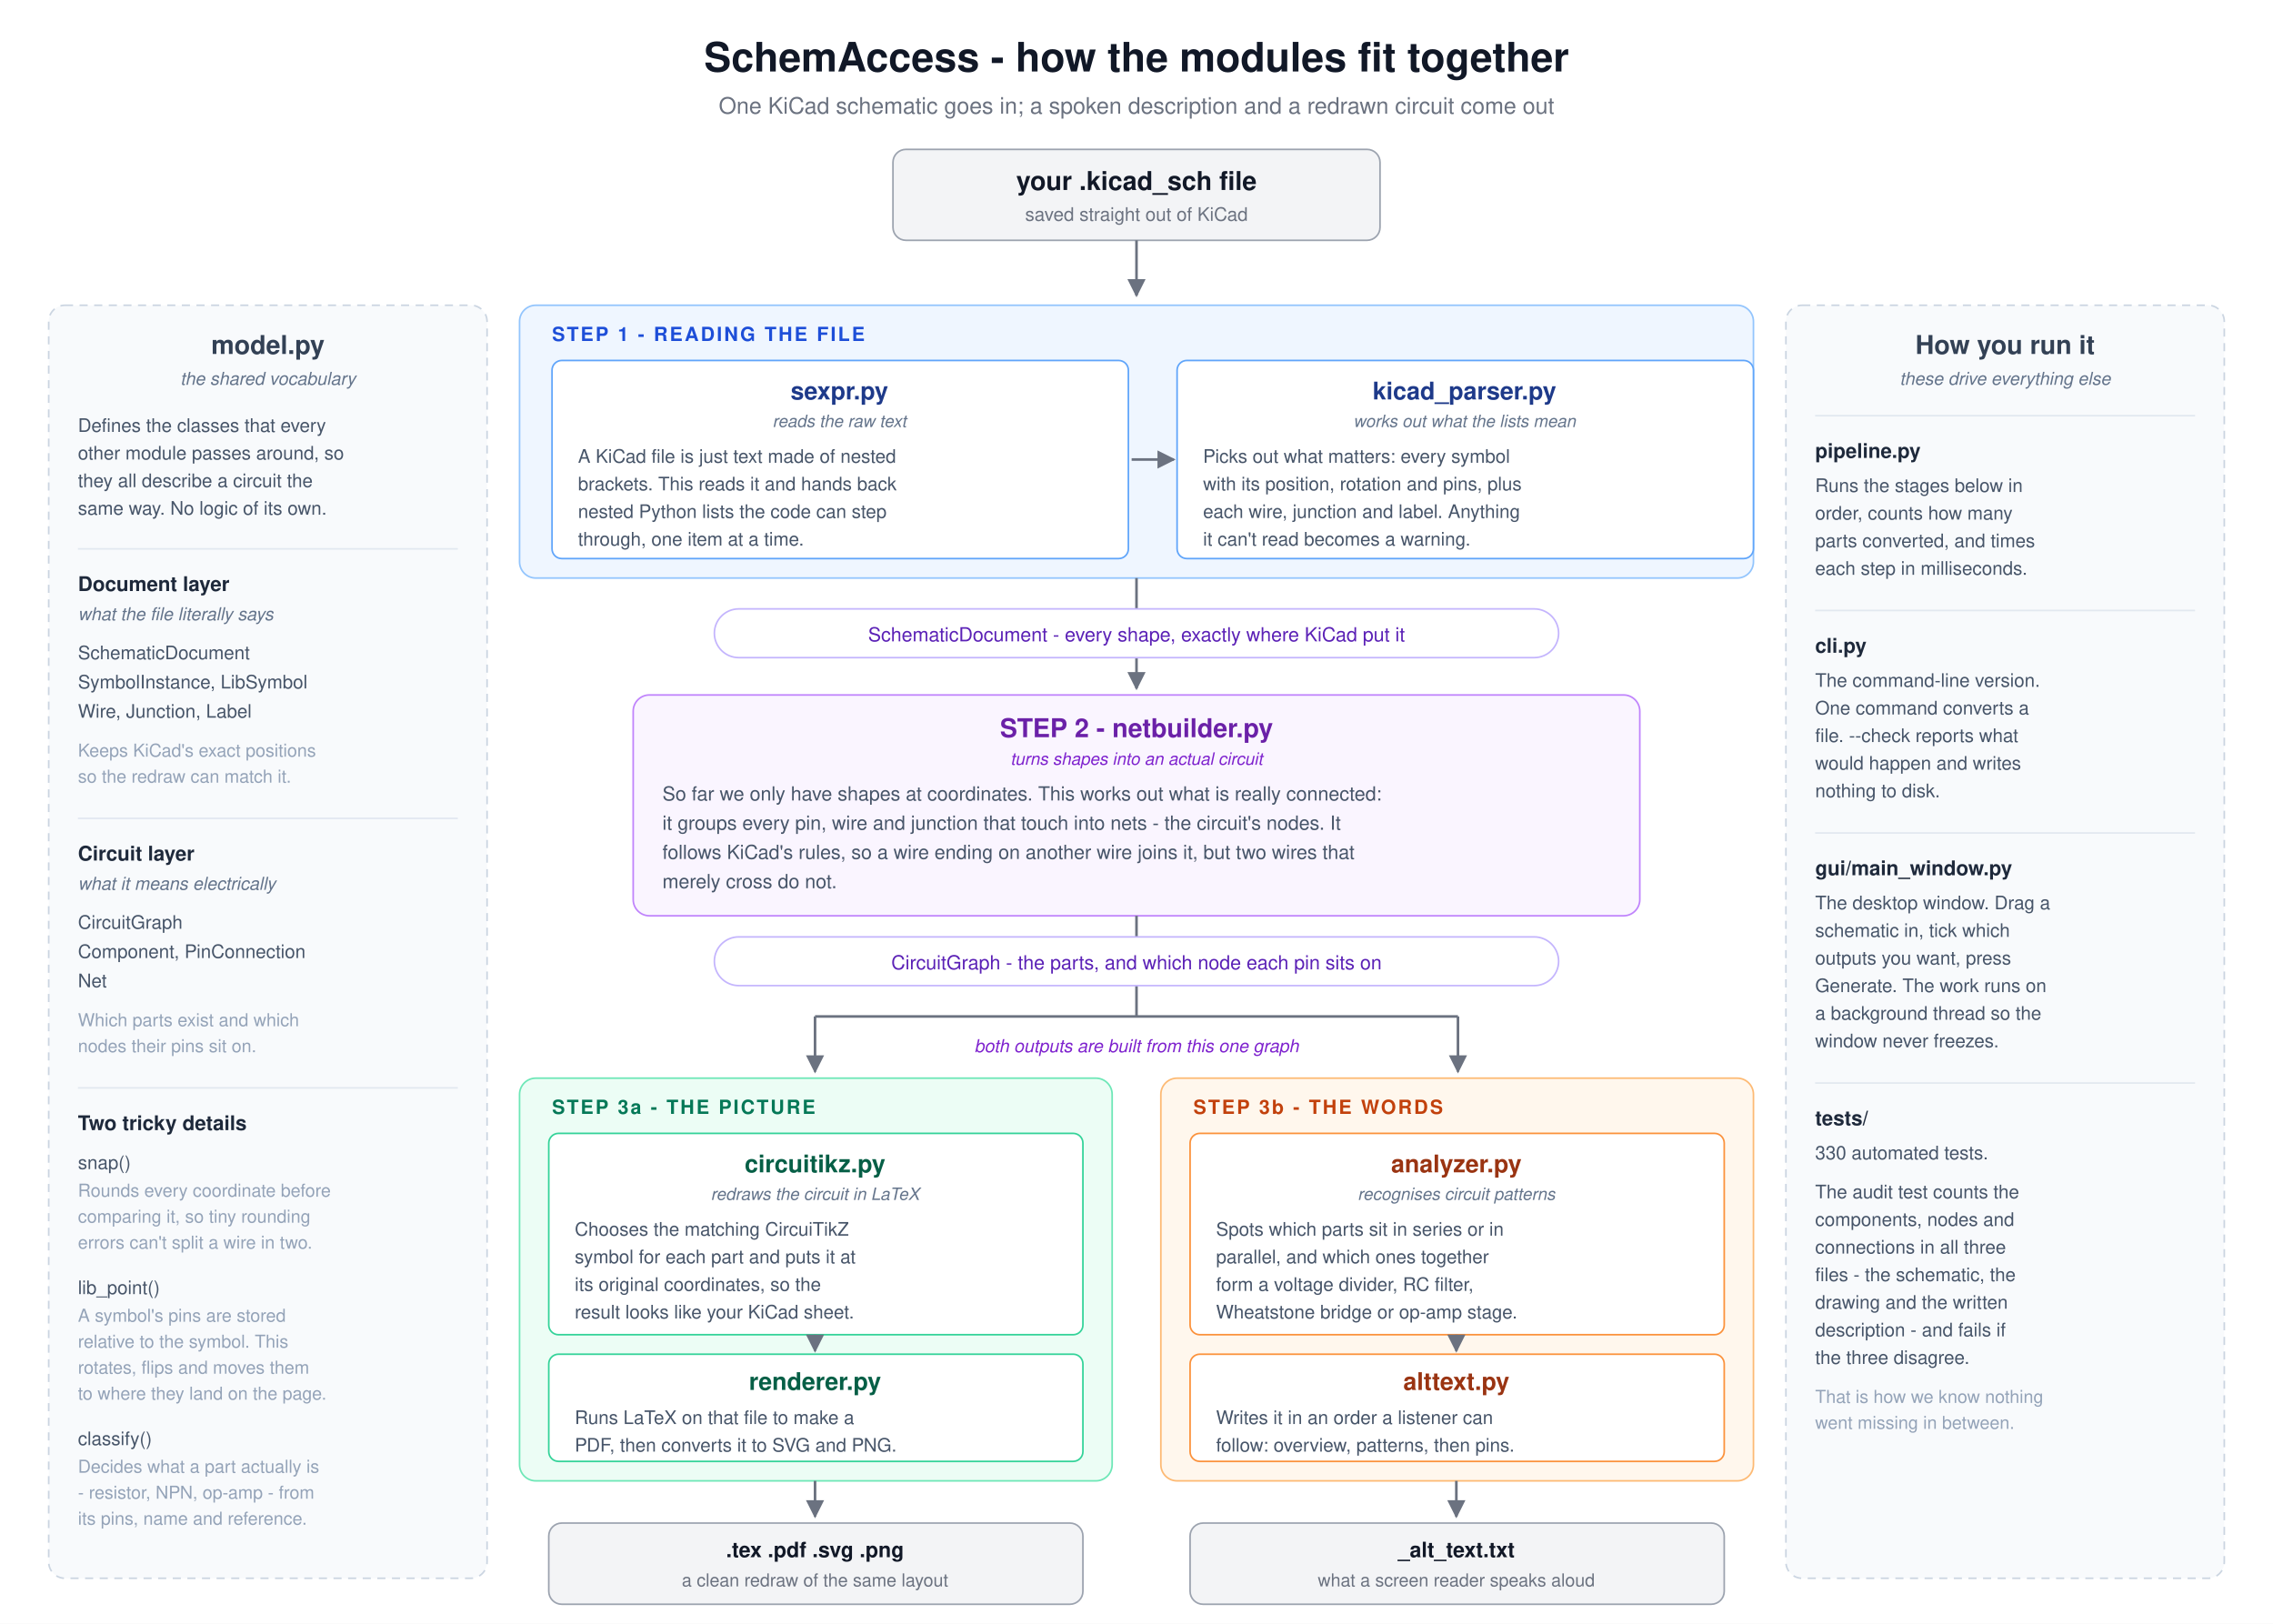
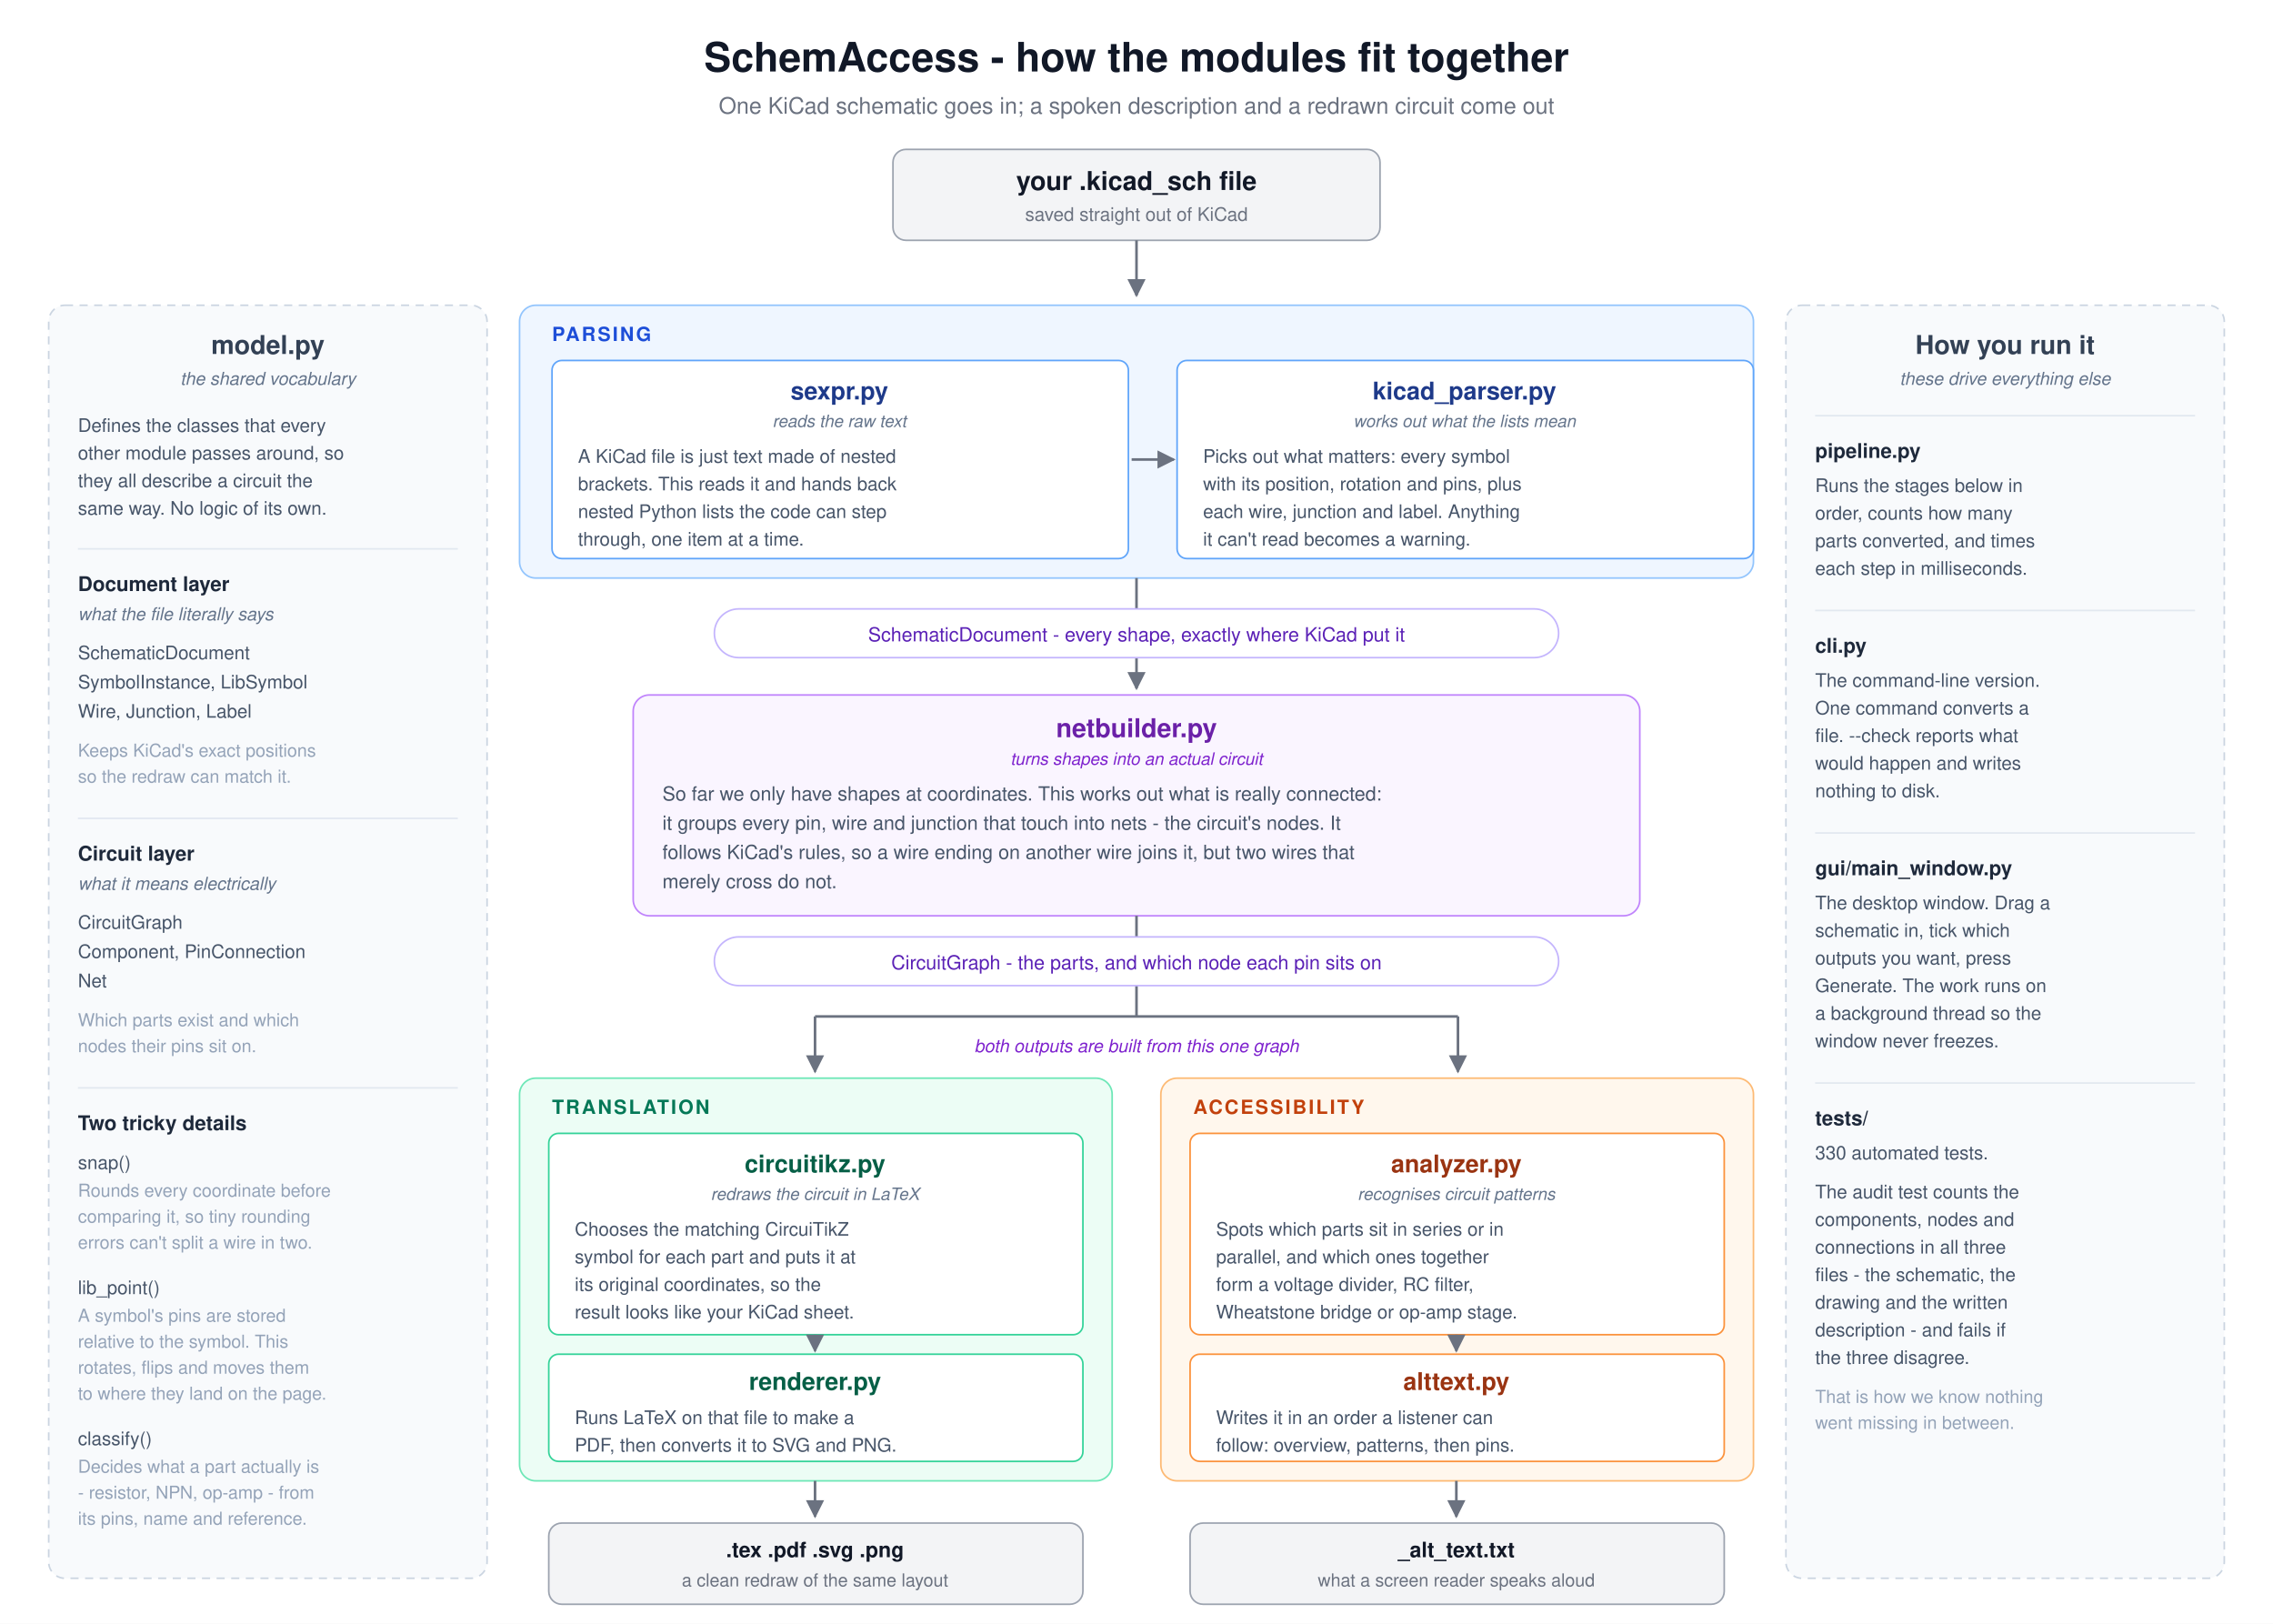
<svg xmlns="http://www.w3.org/2000/svg" viewBox="0 0 1400 1000" width="1400" height="1000" font-family="'Segoe UI',Helvetica,Arial,sans-serif">
  <defs>
    <marker id="arrow" viewBox="0 0 10 10" refX="9" refY="5" markerWidth="7" markerHeight="7" orient="auto-start-reverse">
      <path d="M 0 0 L 10 5 L 0 10 z" fill="#6b7280" />
    </marker>
  </defs>
  <rect width="1400" height="1000" fill="#ffffff" />
  <text x="700" y="44" text-anchor="middle" font-size="25" font-weight="600" fill="#111827">SchemAccess - how the modules fit together</text>
  <text x="700" y="70" text-anchor="middle" font-size="14" fill="#6b7280">
    One KiCad schematic goes in; a spoken description and a redrawn circuit come out
  </text>
  <rect x="30" y="188" width="270" height="784" rx="10" fill="#f8fafc" stroke="#cbd5e1" stroke-dasharray="5 4" />
  <text x="165" y="218" text-anchor="middle" font-size="16" font-weight="600" fill="#334155">model.py</text>
  <text x="165" y="237" text-anchor="middle" font-size="11" fill="#64748b" font-style="italic">the shared vocabulary</text>
  <text x="48" y="266" font-size="11.5" fill="#475569">Defines the classes that every</text>
  <text x="48" y="283" font-size="11.5" fill="#475569">other module passes around, so</text>
  <text x="48" y="300" font-size="11.5" fill="#475569">they all describe a circuit the</text>
  <text x="48" y="317" font-size="11.5" fill="#475569">same way. No logic of its own.</text>
  <line x1="48" y1="338" x2="282" y2="338" stroke="#e2e8f0" />
  <text x="48" y="364" font-size="12.5" font-weight="600" fill="#1e293b">Document layer</text>
  <text x="48" y="382" font-size="11" fill="#64748b" font-style="italic">
    what the file literally says</text>
  <text x="48" y="406" font-size="11.5" fill="#475569">SchematicDocument</text>
  <text x="48" y="424" font-size="11.5" fill="#475569">SymbolInstance, LibSymbol</text>
  <text x="48" y="442" font-size="11.5" fill="#475569">Wire, Junction, Label</text>
  <text x="48" y="466" font-size="11" fill="#94a3b8">Keeps KiCad's exact positions</text>
  <text x="48" y="482" font-size="11" fill="#94a3b8">so the redraw can match it.</text>
  <line x1="48" y1="504" x2="282" y2="504" stroke="#e2e8f0" />
  <text x="48" y="530" font-size="12.5" font-weight="600" fill="#1e293b">Circuit layer</text>
  <text x="48" y="548" font-size="11" fill="#64748b" font-style="italic">
    what it means electrically</text>
  <text x="48" y="572" font-size="11.5" fill="#475569">CircuitGraph</text>
  <text x="48" y="590" font-size="11.5" fill="#475569">Component, PinConnection</text>
  <text x="48" y="608" font-size="11.5" fill="#475569">Net</text>
  <text x="48" y="632" font-size="11" fill="#94a3b8">Which parts exist and which</text>
  <text x="48" y="648" font-size="11" fill="#94a3b8">nodes their pins sit on.</text>
  <line x1="48" y1="670" x2="282" y2="670" stroke="#e2e8f0" />
  <text x="48" y="696" font-size="12.5" font-weight="600" fill="#1e293b">Two tricky details</text>
  <text x="48" y="720" font-size="11.5" fill="#475569">snap()</text>
  <text x="48" y="737" font-size="11" fill="#94a3b8">Rounds every coordinate before</text>
  <text x="48" y="753" font-size="11" fill="#94a3b8">comparing it, so tiny rounding</text>
  <text x="48" y="769" font-size="11" fill="#94a3b8">errors can't split a wire in two.</text>
  <text x="48" y="797" font-size="11.5" fill="#475569">lib_point()</text>
  <text x="48" y="814" font-size="11" fill="#94a3b8">A symbol's pins are stored</text>
  <text x="48" y="830" font-size="11" fill="#94a3b8">relative to the symbol. This</text>
  <text x="48" y="846" font-size="11" fill="#94a3b8">rotates, flips and moves them</text>
  <text x="48" y="862" font-size="11" fill="#94a3b8">to where they land on the page.</text>
  <text x="48" y="890" font-size="11.5" fill="#475569">classify()</text>
  <text x="48" y="907" font-size="11" fill="#94a3b8">Decides what a part actually is</text>
  <text x="48" y="923" font-size="11" fill="#94a3b8">- resistor, NPN, op-amp - from</text>
  <text x="48" y="939" font-size="11" fill="#94a3b8">its pins, name and reference.</text>
  <rect x="1100" y="188" width="270" height="784" rx="10" fill="#f8fafc" stroke="#cbd5e1" stroke-dasharray="5 4" />
  <text x="1235" y="218" text-anchor="middle" font-size="16" font-weight="600" fill="#334155">How you run it</text>
  <text x="1235" y="237" text-anchor="middle" font-size="11" fill="#64748b" font-style="italic">these drive everything else</text>
  <line x1="1118" y1="256" x2="1352" y2="256" stroke="#e2e8f0" />
  <text x="1118" y="282" font-size="12.5" font-weight="600" fill="#1e293b">pipeline.py</text>
  <text x="1118" y="303" font-size="11.5" fill="#475569">Runs the stages below in</text>
  <text x="1118" y="320" font-size="11.5" fill="#475569">order, counts how many</text>
  <text x="1118" y="337" font-size="11.5" fill="#475569">parts converted, and times</text>
  <text x="1118" y="354" font-size="11.5" fill="#475569">each step in milliseconds.</text>
  <line x1="1118" y1="376" x2="1352" y2="376" stroke="#e2e8f0" />
  <text x="1118" y="402" font-size="12.5" font-weight="600" fill="#1e293b">cli.py</text>
  <text x="1118" y="423" font-size="11.5" fill="#475569">The command-line version.</text>
  <text x="1118" y="440" font-size="11.5" fill="#475569">One command converts a</text>
  <text x="1118" y="457" font-size="11.5" fill="#475569">file. --check reports what</text>
  <text x="1118" y="474" font-size="11.5" fill="#475569">would happen and writes</text>
  <text x="1118" y="491" font-size="11.5" fill="#475569">nothing to disk.</text>
  <line x1="1118" y1="513" x2="1352" y2="513" stroke="#e2e8f0" />
  <text x="1118" y="539" font-size="12.5" font-weight="600" fill="#1e293b">gui/main_window.py</text>
  <text x="1118" y="560" font-size="11.5" fill="#475569">The desktop window. Drag a</text>
  <text x="1118" y="577" font-size="11.5" fill="#475569">schematic in, tick which</text>
  <text x="1118" y="594" font-size="11.5" fill="#475569">outputs you want, press</text>
  <text x="1118" y="611" font-size="11.5" fill="#475569">Generate. The work runs on</text>
  <text x="1118" y="628" font-size="11.5" fill="#475569">a background thread so the</text>
  <text x="1118" y="645" font-size="11.5" fill="#475569">window never freezes.</text>
  <line x1="1118" y1="667" x2="1352" y2="667" stroke="#e2e8f0" />
  <text x="1118" y="693" font-size="12.5" font-weight="600" fill="#1e293b">tests/</text>
  <text x="1118" y="714" font-size="11.5" fill="#475569">330 automated tests.</text>
  <text x="1118" y="738" font-size="11.5" fill="#475569">The audit test counts the</text>
  <text x="1118" y="755" font-size="11.5" fill="#475569">components, nodes and</text>
  <text x="1118" y="772" font-size="11.5" fill="#475569">connections in all three</text>
  <text x="1118" y="789" font-size="11.5" fill="#475569">files - the schematic, the</text>
  <text x="1118" y="806" font-size="11.5" fill="#475569">drawing and the written</text>
  <text x="1118" y="823" font-size="11.5" fill="#475569">description - and fails if</text>
  <text x="1118" y="840" font-size="11.5" fill="#475569">the three disagree.</text>
  <text x="1118" y="864" font-size="11" fill="#94a3b8">That is how we know nothing</text>
  <text x="1118" y="880" font-size="11" fill="#94a3b8">went missing in between.</text>
  <rect x="550" y="92" width="300" height="56" rx="8" fill="#f3f4f6" stroke="#9ca3af" />
  <text x="700" y="117" text-anchor="middle" font-size="16" font-weight="600" fill="#111827">your .kicad_sch file</text>
  <text x="700" y="136" text-anchor="middle" font-size="11.5" fill="#6b7280">
    saved straight out of KiCad</text>
  <line x1="700" y1="148" x2="700" y2="182" stroke="#6b7280" stroke-width="1.6" marker-end="url(#arrow)" />
  <rect x="320" y="188" width="760" height="168" rx="10" fill="#eff6ff" stroke="#93c5fd" />
-   <text x="340" y="210" font-size="12" font-weight="700" fill="#1d4ed8" letter-spacing="1.2">STEP 1 - READING THE FILE</text>
+   <text x="340" y="210" font-size="12" font-weight="700" fill="#1d4ed8" letter-spacing="1.2">PARSING</text>
  <rect x="340" y="222" width="355" height="122" rx="6" fill="#ffffff" stroke="#60a5fa" />
  <text x="517" y="246" text-anchor="middle" font-size="15" font-weight="600" fill="#1e3a8a">sexpr.py</text>
  <text x="517" y="263" text-anchor="middle" font-size="10.5" fill="#64748b" font-style="italic">reads the raw text</text>
  <text x="356" y="285" font-size="11.5" fill="#475569">A KiCad file is just text made of nested</text>
  <text x="356" y="302" font-size="11.5" fill="#475569">brackets. This reads it and hands back</text>
  <text x="356" y="319" font-size="11.5" fill="#475569">nested Python lists the code can step</text>
  <text x="356" y="336" font-size="11.5" fill="#475569">through, one item at a time.</text>
  <line x1="697" y1="283" x2="723" y2="283" stroke="#6b7280" stroke-width="1.6" marker-end="url(#arrow)" />
  <rect x="725" y="222" width="355" height="122" rx="6" fill="#ffffff" stroke="#60a5fa" />
  <text x="902" y="246" text-anchor="middle" font-size="15" font-weight="600" fill="#1e3a8a">kicad_parser.py</text>
  <text x="902" y="263" text-anchor="middle" font-size="10.5" fill="#64748b" font-style="italic">works out what the lists mean</text>
  <text x="741" y="285" font-size="11.5" fill="#475569">Picks out what matters: every symbol</text>
  <text x="741" y="302" font-size="11.5" fill="#475569">with its position, rotation and pins, plus</text>
  <text x="741" y="319" font-size="11.5" fill="#475569">each wire, junction and label. Anything</text>
  <text x="741" y="336" font-size="11.5" fill="#475569">it can't read becomes a warning.</text>
  <line x1="700" y1="356" x2="700" y2="424" stroke="#6b7280" stroke-width="1.6" marker-end="url(#arrow)" />
  <rect x="440" y="375" width="520" height="30" rx="15" fill="#ffffff" stroke="#c4b5fd" />
  <text x="700" y="395" text-anchor="middle" font-size="12" fill="#5b21b6">
    SchematicDocument - every shape, exactly where KiCad put it</text>
  <rect x="390" y="428" width="620" height="136" rx="10" fill="#faf5ff" stroke="#c084fc" />
-   <text x="700" y="454" text-anchor="middle" font-size="16" font-weight="600" fill="#6b21a8">STEP 2 - netbuilder.py</text>
+   <text x="700" y="454" text-anchor="middle" font-size="16" font-weight="600" fill="#6b21a8">netbuilder.py</text>
  <text x="700" y="471" text-anchor="middle" font-size="10.5" fill="#7e22ce" font-style="italic">turns shapes into an actual circuit</text>
  <text x="408" y="493" font-size="12" fill="#475569">
    So far we only have shapes at coordinates. This works out what is really connected:</text>
  <text x="408" y="511" font-size="12" fill="#475569">
    it groups every pin, wire and junction that touch into nets - the circuit's nodes. It</text>
  <text x="408" y="529" font-size="12" fill="#475569">
    follows KiCad's rules, so a wire ending on another wire joins it, but two wires that</text>
  <text x="408" y="547" font-size="12" fill="#475569">
    merely cross do not.</text>
  <line x1="700" y1="564" x2="700" y2="626" stroke="#6b7280" stroke-width="1.6" />
  <rect x="440" y="577" width="520" height="30" rx="15" fill="#ffffff" stroke="#c4b5fd" />
  <text x="700" y="597" text-anchor="middle" font-size="12" fill="#5b21b6">
    CircuitGraph - the parts, and which node each pin sits on</text>
  <line x1="502" y1="626" x2="898" y2="626" stroke="#6b7280" stroke-width="1.6" />
  <line x1="502" y1="626" x2="502" y2="660" stroke="#6b7280" stroke-width="1.6" marker-end="url(#arrow)" />
  <line x1="898" y1="626" x2="898" y2="660" stroke="#6b7280" stroke-width="1.6" marker-end="url(#arrow)" />
  <text x="700" y="648" text-anchor="middle" font-size="11" fill="#7e22ce" font-style="italic">both outputs are built from this one graph</text>
  <rect x="320" y="664" width="365" height="248" rx="10" fill="#ecfdf5" stroke="#6ee7b7" />
-   <text x="340" y="686" font-size="12" font-weight="700" fill="#047857" letter-spacing="1.2">STEP 3a - THE PICTURE</text>
+   <text x="340" y="686" font-size="12" font-weight="700" fill="#047857" letter-spacing="1.2">TRANSLATION</text>
  <rect x="338" y="698" width="329" height="124" rx="6" fill="#ffffff" stroke="#34d399" />
  <text x="502" y="722" text-anchor="middle" font-size="15" font-weight="600" fill="#065f46">circuitikz.py</text>
  <text x="502" y="739" text-anchor="middle" font-size="10.5" fill="#64748b" font-style="italic">redraws the circuit in LaTeX</text>
  <text x="354" y="761" font-size="11.5" fill="#475569">Chooses the matching CircuiTikZ</text>
  <text x="354" y="778" font-size="11.5" fill="#475569">symbol for each part and puts it at</text>
  <text x="354" y="795" font-size="11.5" fill="#475569">its original coordinates, so the</text>
  <text x="354" y="812" font-size="11.5" fill="#475569">result looks like your KiCad sheet.</text>
  <line x1="502" y1="822" x2="502" y2="832" stroke="#6b7280" stroke-width="1.6" marker-end="url(#arrow)" />
  <rect x="338" y="834" width="329" height="66" rx="6" fill="#ffffff" stroke="#34d399" />
  <text x="502" y="856" text-anchor="middle" font-size="15" font-weight="600" fill="#065f46">renderer.py</text>
  <text x="354" y="877" font-size="11.5" fill="#475569">Runs LaTeX on that file to make a</text>
  <text x="354" y="894" font-size="11.5" fill="#475569">PDF, then converts it to SVG and PNG.</text>
  <line x1="502" y1="912" x2="502" y2="934" stroke="#6b7280" stroke-width="1.6" marker-end="url(#arrow)" />
  <rect x="338" y="938" width="329" height="50" rx="8" fill="#f3f4f6" stroke="#9ca3af" />
  <text x="502" y="959" text-anchor="middle" font-size="13" font-weight="600" fill="#111827">.tex   .pdf   .svg   .png</text>
  <text x="502" y="977" text-anchor="middle" font-size="11" fill="#6b7280">
    a clean redraw of the same layout</text>
  <rect x="715" y="664" width="365" height="248" rx="10" fill="#fff7ed" stroke="#fdba74" />
-   <text x="735" y="686" font-size="12" font-weight="700" fill="#c2410c" letter-spacing="1.2">STEP 3b - THE WORDS</text>
+   <text x="735" y="686" font-size="12" font-weight="700" fill="#c2410c" letter-spacing="1.2">ACCESSIBILITY</text>
  <rect x="733" y="698" width="329" height="124" rx="6" fill="#ffffff" stroke="#fb923c" />
  <text x="897" y="722" text-anchor="middle" font-size="15" font-weight="600" fill="#9a3412">analyzer.py</text>
  <text x="897" y="739" text-anchor="middle" font-size="10.5" fill="#64748b" font-style="italic">recognises circuit patterns</text>
  <text x="749" y="761" font-size="11.5" fill="#475569">Spots which parts sit in series or in</text>
  <text x="749" y="778" font-size="11.5" fill="#475569">parallel, and which ones together</text>
  <text x="749" y="795" font-size="11.5" fill="#475569">form a voltage divider, RC filter,</text>
  <text x="749" y="812" font-size="11.5" fill="#475569">Wheatstone bridge or op-amp stage.</text>
  <line x1="897" y1="822" x2="897" y2="832" stroke="#6b7280" stroke-width="1.6" marker-end="url(#arrow)" />
  <rect x="733" y="834" width="329" height="66" rx="6" fill="#ffffff" stroke="#fb923c" />
  <text x="897" y="856" text-anchor="middle" font-size="15" font-weight="600" fill="#9a3412">alttext.py</text>
  <text x="749" y="877" font-size="11.5" fill="#475569">Writes it in an order a listener can</text>
  <text x="749" y="894" font-size="11.5" fill="#475569">follow: overview, patterns, then pins.</text>
  <line x1="897" y1="912" x2="897" y2="934" stroke="#6b7280" stroke-width="1.6" marker-end="url(#arrow)" />
  <rect x="733" y="938" width="329" height="50" rx="8" fill="#f3f4f6" stroke="#9ca3af" />
  <text x="897" y="959" text-anchor="middle" font-size="13" font-weight="600" fill="#111827">_alt_text.txt</text>
  <text x="897" y="977" text-anchor="middle" font-size="11" fill="#6b7280">
    what a screen reader speaks aloud</text>
</svg>
